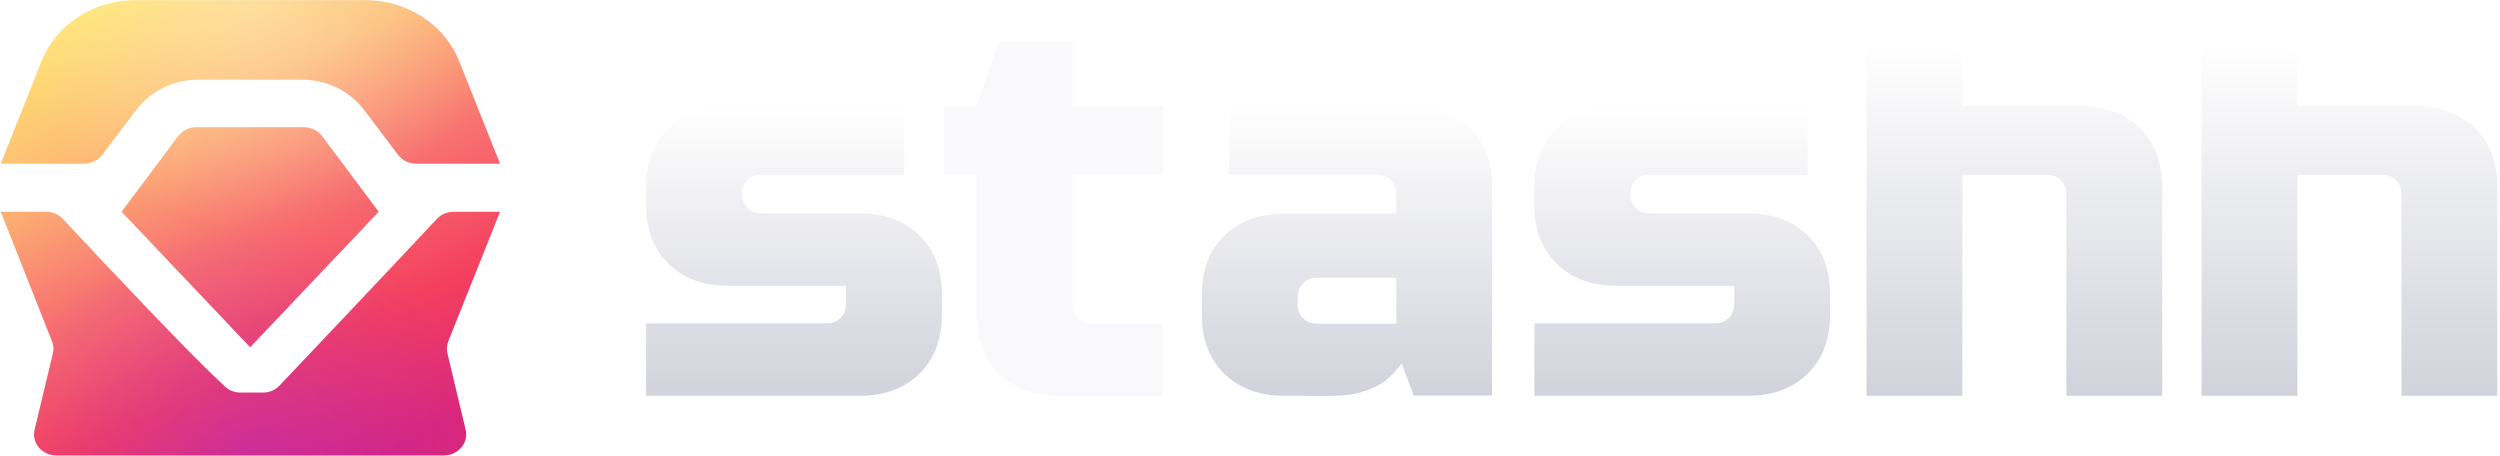
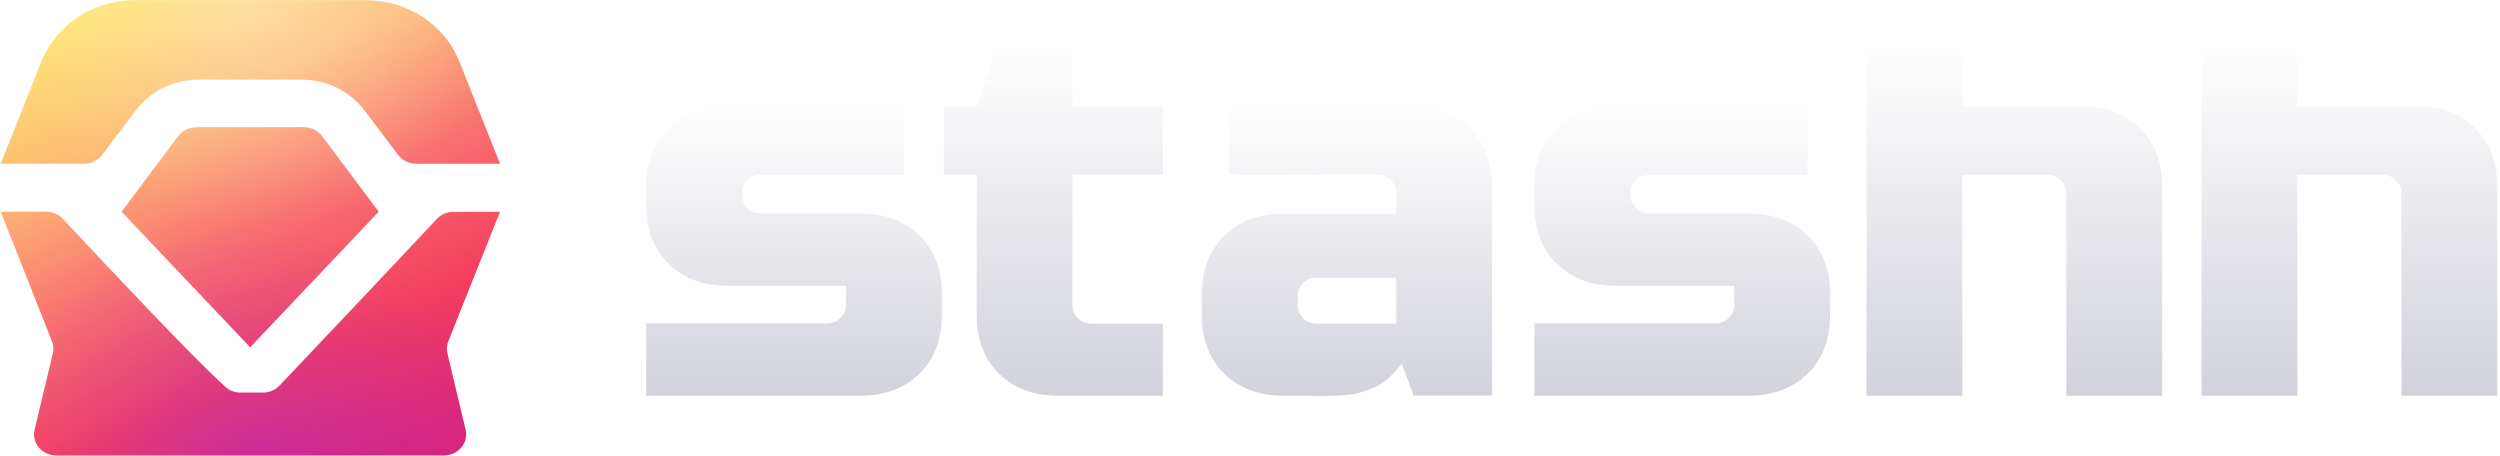
<svg xmlns="http://www.w3.org/2000/svg" width="5484" height="1000" viewBox="0 0 5484 1000" fill="none">
  <path d="M5428.73 280.877C5395.89 248.718 5352.25 232.638 5297.8 232.638H5039.56L5039.56 177.605V132.733C5039.56 120.967 5035.55 111.162 5027.54 103.318C5019.54 95.475 5009.53 91.553 4997.51 91.553H4829.36V868.091H5039.56V383.417H5225.73C5237.74 383.417 5247.75 387.307 5255.76 395.151C5263.77 402.995 5267.77 412.87 5267.77 424.636V868.091H5477.97V409.124C5477.97 355.786 5461.56 313.037 5428.73 280.877Z" fill="url(#paint0_linear_109_244)" />
  <path d="M4693.73 280.877C4660.9 248.718 4617.26 232.638 4562.81 232.638H4304.56L4304.56 177.605V132.733C4304.56 120.967 4300.56 111.162 4292.55 103.318C4284.54 95.475 4274.53 91.553 4262.52 91.553H4094.36V868.091H4304.56V383.417H4490.74C4502.75 383.417 4512.76 387.307 4520.77 395.151C4528.78 402.995 4532.78 412.87 4532.78 424.636V868.091H4742.98V409.124C4742.98 355.786 4726.57 313.037 4693.73 280.877Z" fill="url(#paint1_linear_109_244)" />
  <path d="M3365.77 709.245C3526.12 709.249 3667.01 709.249 3762.15 709.249C3774.16 709.249 3784.17 705.327 3792.18 697.483C3800.18 689.64 3804.19 679.835 3804.19 668.069V626.889H3545.94C3491.49 626.889 3447.85 610.809 3415.02 578.65C3382.19 546.49 3365.77 503.741 3365.77 450.403V409.223C3365.77 355.885 3382.19 313.136 3415.02 280.977C3447.85 248.817 3491.49 232.737 3545.94 232.737L3965.14 232.73V383.38H3618.01C3606 383.38 3595.99 386.728 3587.98 394.572C3579.97 402.415 3575.97 413.655 3575.97 425.421C3575.97 437.187 3579.97 448.442 3587.98 456.286C3595.99 464.13 3606 468.052 3618.01 468.052H3834.22C3888.67 468.052 3932.31 484.132 3965.14 516.291C3997.97 548.451 4014.39 591.2 4014.39 644.538V691.601C4014.39 744.939 3997.97 787.687 3965.14 819.847C3932.31 852.007 3888.67 868.087 3834.22 868.087C3688.37 868.093 3533.93 868.087 3365.77 868.087L3365.77 709.245Z" fill="url(#paint2_linear_109_244)" />
  <path d="M2918.69 709.943C2961.13 709.943 3006.79 709.943 3062.82 709.943V609.244H2888.66C2876.65 609.244 2866.64 613.166 2858.63 621.01C2850.62 628.853 2846.62 638.658 2846.62 650.424V668.763C2846.62 680.528 2850.62 690.333 2858.63 698.177C2866.64 706.021 2876.65 709.943 2888.66 709.943H2918.69ZM2696.48 233.551C2847.82 233.551 2973.66 231.93 3092.85 231.93C3147.3 231.93 3190.95 248.01 3223.78 280.169C3256.61 312.329 3273.02 355.078 3273.02 408.416V867.808H3101.06L3074.84 797.496C3051.47 826.657 3032.5 846.274 2992.47 858.04C2959.34 871.87 2885.86 868.09 2858.63 868.09H2816.59C2762.14 868.09 2718.5 852.01 2685.66 819.85C2652.83 787.691 2636.42 744.942 2636.42 691.604V645.231C2636.42 591.893 2652.83 549.144 2685.66 516.985C2718.5 484.825 2762.14 468.745 2816.59 468.745H3062.82V423.873C3062.82 412.108 3058.82 402.303 3050.81 394.459C3042.8 386.615 3032.8 382.693 3020.78 382.693C2968.73 382.693 2911.91 382.693 2847.82 383.18C2783.73 383.666 2733.69 383.18 2696.48 382.814V233.551Z" fill="url(#paint3_linear_109_244)" />
-   <path d="M2550.81 868.091C2474 868.091 2394.66 868.091 2322.59 868.091C2268.14 868.091 2224.49 852.011 2191.66 819.851C2158.83 787.692 2142.42 744.943 2142.42 691.605V382.815H2070.35V232.741H2142.42L2191.66 91.553H2352.62V232.741H2550.81V382.815H2352.62V668.764C2352.62 680.529 2356.62 690.334 2364.63 698.178C2372.64 706.022 2382.65 709.944 2394.66 709.944H2550.81V868.091Z" fill="#F9F9FB" />
-   <path d="M1417.39 709.249C1577.74 709.253 1718.63 709.253 1813.76 709.253C1825.78 709.253 1835.79 705.331 1843.79 697.487C1851.8 689.644 1855.8 679.839 1855.8 668.073V626.893H1597.56C1543.11 626.893 1499.46 610.813 1466.63 578.654C1433.8 546.494 1417.39 503.745 1417.39 450.407V409.227C1417.39 355.889 1433.8 313.14 1466.63 280.981C1499.46 248.821 1543.11 232.741 1597.56 232.741L1983.53 232.734V383.384H1669.63C1657.62 383.384 1647.61 386.732 1639.6 394.575C1631.59 402.419 1627.59 413.659 1627.59 425.425C1627.59 437.191 1631.59 448.446 1639.6 456.29C1647.61 464.134 1657.62 468.056 1669.63 468.056H1885.83C1940.28 468.056 1983.93 484.135 2016.76 516.295C2049.59 548.455 2066 591.204 2066 644.542V691.604C2066 744.942 2049.59 787.691 2016.76 819.851C1983.93 852.011 1940.28 868.09 1885.83 868.09C1739.98 868.097 1585.55 868.09 1417.39 868.09L1417.39 709.249Z" fill="url(#paint4_linear_109_244)" />
-   <path d="M266.694 464.451L548.71 761.716L830.726 464.451L706.701 298.665C697.516 286.386 682.558 279.081 666.603 279.081H430.818C414.863 279.081 399.905 286.386 390.719 298.665L266.694 464.451Z" fill="url(#paint5_linear_109_244)" />
-   <path d="M266.694 464.451L548.71 761.716L830.726 464.451L706.701 298.665C697.516 286.386 682.558 279.081 666.603 279.081H430.818C414.863 279.081 399.905 286.386 390.719 298.665L266.694 464.451Z" fill="url(#paint6_radial_109_244)" fill-opacity="0.36" />
+   <path d="M2550.81 868.091C2474 868.091 2394.66 868.091 2322.59 868.091C2268.14 868.091 2224.49 852.011 2191.66 819.851C2158.83 787.692 2142.42 744.943 2142.42 691.605V382.815H2070.35V232.741H2142.42L2191.66 91.553H2352.62V232.741H2550.81V382.815H2352.62V668.764C2352.62 680.529 2356.62 690.334 2364.63 698.178C2372.64 706.022 2382.65 709.944 2394.66 709.944H2550.81V868.091Z" fill="url(#paint4_linear_109_244)" />
+   <path d="M1417.39 709.249C1577.74 709.253 1718.63 709.253 1813.76 709.253C1825.78 709.253 1835.79 705.331 1843.79 697.487C1851.8 689.644 1855.8 679.839 1855.8 668.073V626.893H1597.56C1543.11 626.893 1499.46 610.813 1466.63 578.654C1433.8 546.494 1417.39 503.745 1417.39 450.407V409.227C1417.39 355.889 1433.8 313.14 1466.63 280.981C1499.46 248.821 1543.11 232.741 1597.56 232.741L1983.53 232.734V383.384H1669.63C1657.62 383.384 1647.61 386.732 1639.6 394.575C1631.59 402.419 1627.59 413.659 1627.59 425.425C1627.59 437.191 1631.59 448.446 1639.6 456.29C1647.61 464.134 1657.62 468.056 1669.63 468.056H1885.83C1940.28 468.056 1983.93 484.135 2016.76 516.295C2049.59 548.455 2066 591.204 2066 644.542V691.604C2066 744.942 2049.59 787.691 2016.76 819.851C1983.93 852.011 1940.28 868.09 1885.83 868.09C1739.98 868.097 1585.55 868.09 1417.39 868.09L1417.39 709.249Z" fill="url(#paint5_linear_109_244)" />
+   <path d="M266.694 464.451L548.71 761.716L830.726 464.451L706.701 298.665C697.516 286.386 682.558 279.081 666.603 279.081H430.818C414.863 279.081 399.905 286.386 390.719 298.665L266.694 464.451Z" fill="url(#paint6_linear_109_244)" />
  <path d="M266.694 464.451L548.71 761.716L830.726 464.451L706.701 298.665C697.516 286.386 682.558 279.081 666.603 279.081H430.818C414.863 279.081 399.905 286.386 390.719 298.665L266.694 464.451Z" fill="url(#paint7_radial_109_244)" fill-opacity="0.36" />
-   <path d="M1.594 464.451L114.103 748.857C117.422 757.248 118.077 766.367 115.986 775.102L75.858 942.773C68.952 971.631 92.269 999.068 123.7 999.068H973.554C1004.96 999.068 1028.28 971.665 1021.41 942.819L981.436 775.003C979.347 766.232 980.025 757.078 983.386 748.664L1096.85 464.661H994.93C980.838 464.661 967.434 470.361 958.116 480.312C833.1 613.828 663.356 792.978 613.145 845.934C603.845 855.742 590.604 861.28 576.637 861.28H527.469C515.005 861.28 503.037 856.895 494.148 848.672C413.631 774.188 249.328 599.307 137.786 480.071C128.474 470.116 115.101 464.451 101.009 464.451H1.594Z" fill="url(#paint8_linear_109_244)" />
-   <path d="M1.594 464.451L114.103 748.857C117.422 757.248 118.077 766.367 115.986 775.102L75.858 942.773C68.952 971.631 92.269 999.068 123.7 999.068H973.554C1004.96 999.068 1028.28 971.665 1021.41 942.819L981.436 775.003C979.347 766.232 980.025 757.078 983.386 748.664L1096.85 464.661H994.93C980.838 464.661 967.434 470.361 958.116 480.312C833.1 613.828 663.356 792.978 613.145 845.934C603.845 855.742 590.604 861.28 576.637 861.28H527.469C515.005 861.28 503.037 856.895 494.148 848.672C413.631 774.188 249.328 599.307 137.786 480.071C128.474 470.116 115.101 464.451 101.009 464.451H1.594Z" fill="url(#paint9_radial_109_244)" fill-opacity="0.36" />
+   <path d="M266.694 464.451L548.71 761.716L830.726 464.451L706.701 298.665C697.516 286.386 682.558 279.081 666.603 279.081H430.818C414.863 279.081 399.905 286.386 390.719 298.665L266.694 464.451Z" fill="url(#paint8_radial_109_244)" fill-opacity="0.36" />
+   <path d="M1.594 464.451L114.103 748.857C117.422 757.248 118.077 766.367 115.986 775.102L75.858 942.773C68.952 971.631 92.269 999.068 123.7 999.068H973.554C1004.96 999.068 1028.28 971.665 1021.41 942.819L981.436 775.003C979.347 766.232 980.025 757.078 983.386 748.664L1096.85 464.661H994.93C980.838 464.661 967.434 470.361 958.116 480.312C833.1 613.828 663.356 792.978 613.145 845.934C603.845 855.742 590.604 861.28 576.637 861.28H527.469C515.005 861.28 503.037 856.895 494.148 848.672C413.631 774.188 249.328 599.307 137.786 480.071C128.474 470.116 115.101 464.451 101.009 464.451H1.594Z" fill="url(#paint9_linear_109_244)" />
  <path d="M1.594 464.451L114.103 748.857C117.422 757.248 118.077 766.367 115.986 775.102L75.858 942.773C68.952 971.631 92.269 999.068 123.7 999.068H973.554C1004.96 999.068 1028.28 971.665 1021.41 942.819L981.436 775.003C979.347 766.232 980.025 757.078 983.386 748.664L1096.85 464.661H994.93C980.838 464.661 967.434 470.361 958.116 480.312C833.1 613.828 663.356 792.978 613.145 845.934C603.845 855.742 590.604 861.28 576.637 861.28H527.469C515.005 861.28 503.037 856.895 494.148 848.672C413.631 774.188 249.328 599.307 137.786 480.071C128.474 470.116 115.101 464.451 101.009 464.451H1.594Z" fill="url(#paint10_radial_109_244)" fill-opacity="0.36" />
-   <path d="M224.18 339.725C214.98 351.893 200.092 359.119 184.224 359.119H1.596L90.917 134.617C123.04 53.881 205.025 0.381 296.628 0.381H801.814C893.417 0.381 975.402 53.881 1007.52 134.617L1096.85 359.119H913.197C897.328 359.119 882.44 351.893 873.24 339.725L798.536 240.922C767.102 199.348 716.236 174.658 662.018 174.658H435.402C381.185 174.658 330.318 199.348 298.884 240.922L224.18 339.725Z" fill="url(#paint11_linear_109_244)" />
-   <path d="M224.18 339.725C214.98 351.893 200.092 359.119 184.224 359.119H1.596L90.917 134.617C123.04 53.881 205.025 0.381 296.628 0.381H801.814C893.417 0.381 975.402 53.881 1007.52 134.617L1096.85 359.119H913.197C897.328 359.119 882.44 351.893 873.24 339.725L798.536 240.922C767.102 199.348 716.236 174.658 662.018 174.658H435.402C381.185 174.658 330.318 199.348 298.884 240.922L224.18 339.725Z" fill="url(#paint12_radial_109_244)" fill-opacity="0.36" />
-   <path d="M224.18 339.725C214.98 351.893 200.092 359.119 184.224 359.119H1.596L90.917 134.617C123.04 53.881 205.025 0.381 296.628 0.381H801.814C893.417 0.381 975.402 53.881 1007.52 134.617L1096.85 359.119H913.197C897.328 359.119 882.44 351.893 873.24 339.725L798.536 240.922C767.102 199.348 716.236 174.658 662.018 174.658H435.402C381.185 174.658 330.318 199.348 298.884 240.922L224.18 339.725Z" fill="url(#paint13_radial_109_244)" fill-opacity="0.36" />
+   <path d="M1.594 464.451L114.103 748.857C117.422 757.248 118.077 766.367 115.986 775.102L75.858 942.773C68.952 971.631 92.269 999.068 123.7 999.068H973.554C1004.96 999.068 1028.28 971.665 1021.41 942.819L981.436 775.003C979.347 766.232 980.025 757.078 983.386 748.664L1096.85 464.661H994.93C980.838 464.661 967.434 470.361 958.116 480.312C833.1 613.828 663.356 792.978 613.145 845.934C603.845 855.742 590.604 861.28 576.637 861.28H527.469C515.005 861.28 503.037 856.895 494.148 848.672C413.631 774.188 249.328 599.307 137.786 480.071C128.474 470.116 115.101 464.451 101.009 464.451H1.594Z" fill="url(#paint11_radial_109_244)" fill-opacity="0.36" />
+   <path d="M224.18 339.725C214.98 351.893 200.092 359.119 184.224 359.119H1.596L90.917 134.617C123.04 53.881 205.025 0.381 296.628 0.381H801.814C893.417 0.381 975.402 53.881 1007.52 134.617L1096.85 359.119H913.197C897.328 359.119 882.441 351.893 873.24 339.725L798.536 240.922C767.102 199.348 716.236 174.658 662.018 174.658H435.402C381.185 174.658 330.318 199.348 298.884 240.922L224.18 339.725Z" fill="url(#paint12_linear_109_244)" />
+   <path d="M224.18 339.725C214.98 351.893 200.092 359.119 184.224 359.119H1.596L90.917 134.617C123.04 53.881 205.025 0.381 296.628 0.381H801.814C893.417 0.381 975.402 53.881 1007.52 134.617L1096.85 359.119H913.197C897.328 359.119 882.441 351.893 873.24 339.725L798.536 240.922C767.102 199.348 716.236 174.658 662.018 174.658H435.402C381.185 174.658 330.318 199.348 298.884 240.922L224.18 339.725Z" fill="url(#paint13_radial_109_244)" fill-opacity="0.36" />
+   <path d="M224.18 339.725C214.98 351.893 200.092 359.119 184.224 359.119H1.596L90.917 134.617C123.04 53.881 205.025 0.381 296.628 0.381H801.814C893.417 0.381 975.402 53.881 1007.52 134.617L1096.85 359.119H913.197C897.328 359.119 882.441 351.893 873.24 339.725L798.536 240.922C767.102 199.348 716.236 174.658 662.018 174.658H435.402C381.185 174.658 330.318 199.348 298.884 240.922L224.18 339.725Z" fill="url(#paint14_radial_109_244)" fill-opacity="0.36" />
  <defs>
    <linearGradient id="paint0_linear_109_244" x1="5153.66" y1="91.553" x2="5153.66" y2="868.091" gradientUnits="userSpaceOnUse">
      <stop stop-color="white" />
      <stop offset="1" stop-color="#D1D2DB" />
    </linearGradient>
    <linearGradient id="paint1_linear_109_244" x1="4418.67" y1="91.553" x2="4418.67" y2="868.091" gradientUnits="userSpaceOnUse">
      <stop stop-color="white" />
      <stop offset="1" stop-color="#D1D2DB" />
    </linearGradient>
    <linearGradient id="paint2_linear_109_244" x1="3690.08" y1="232.73" x2="3690.08" y2="868.089" gradientUnits="userSpaceOnUse">
      <stop stop-color="white" />
      <stop offset="1" stop-color="#D1D2DB" />
    </linearGradient>
    <linearGradient id="paint3_linear_109_244" x1="2954.72" y1="231.93" x2="2954.72" y2="868.562" gradientUnits="userSpaceOnUse">
      <stop stop-color="white" />
      <stop offset="1" stop-color="#D1D2DB" />
    </linearGradient>
-     <linearGradient id="paint4_linear_109_244" x1="1741.7" y1="232.734" x2="1741.7" y2="868.093" gradientUnits="userSpaceOnUse">
+     <linearGradient id="paint4_linear_109_244" x1="2310.58" y1="91.553" x2="2310.58" y2="868.091" gradientUnits="userSpaceOnUse">
      <stop stop-color="white" />
      <stop offset="1" stop-color="#D1D2DB" />
    </linearGradient>
-     <linearGradient id="paint5_linear_109_244" x1="261.394" y1="0.381" x2="737.871" y2="1038.88" gradientUnits="userSpaceOnUse">
+     <linearGradient id="paint5_linear_109_244" x1="1741.7" y1="232.734" x2="1741.7" y2="868.093" gradientUnits="userSpaceOnUse">
+       <stop stop-color="white" />
+       <stop offset="1" stop-color="#D1D2DB" />
+     </linearGradient>
+     <linearGradient id="paint6_linear_109_244" x1="261.394" y1="0.381" x2="737.871" y2="1038.88" gradientUnits="userSpaceOnUse">
      <stop stop-color="#FEE272" />
      <stop offset="0.25" stop-color="#FDBA74" />
      <stop offset="0.505" stop-color="#F87171" />
      <stop offset="0.755" stop-color="#F43F5E" />
      <stop offset="1" stop-color="#DB2777" />
    </linearGradient>
-     <radialGradient id="paint6_radial_109_244" cx="0" cy="0" r="1" gradientUnits="userSpaceOnUse" gradientTransform="translate(549.22 999.068) rotate(-90) scale(499.344 547.626)">
+     <radialGradient id="paint7_radial_109_244" cx="0" cy="0" r="1" gradientUnits="userSpaceOnUse" gradientTransform="translate(549.22 999.068) rotate(-90) scale(499.344 547.626)">
      <stop stop-color="#9E26E8" />
      <stop offset="1" stop-color="#9E26E8" stop-opacity="0" />
    </radialGradient>
-     <radialGradient id="paint7_radial_109_244" cx="0" cy="0" r="1" gradientUnits="userSpaceOnUse" gradientTransform="translate(549.22 0.380859) rotate(90) scale(499.344 547.626)">
+     <radialGradient id="paint8_radial_109_244" cx="0" cy="0" r="1" gradientUnits="userSpaceOnUse" gradientTransform="translate(549.22 0.380859) rotate(90) scale(499.344 547.626)">
      <stop stop-color="#FFFBEB" />
      <stop offset="1" stop-color="#FFFBEB" stop-opacity="0" />
    </radialGradient>
-     <linearGradient id="paint8_linear_109_244" x1="261.394" y1="0.381" x2="737.871" y2="1038.88" gradientUnits="userSpaceOnUse">
+     <linearGradient id="paint9_linear_109_244" x1="261.394" y1="0.381" x2="737.871" y2="1038.88" gradientUnits="userSpaceOnUse">
      <stop stop-color="#FEE272" />
      <stop offset="0.25" stop-color="#FDBA74" />
      <stop offset="0.505" stop-color="#F87171" />
      <stop offset="0.755" stop-color="#F43F5E" />
      <stop offset="1" stop-color="#DB2777" />
    </linearGradient>
-     <radialGradient id="paint9_radial_109_244" cx="0" cy="0" r="1" gradientUnits="userSpaceOnUse" gradientTransform="translate(549.22 999.068) rotate(-90) scale(499.344 547.626)">
+     <radialGradient id="paint10_radial_109_244" cx="0" cy="0" r="1" gradientUnits="userSpaceOnUse" gradientTransform="translate(549.22 999.068) rotate(-90) scale(499.344 547.626)">
      <stop stop-color="#9E26E8" />
      <stop offset="1" stop-color="#9E26E8" stop-opacity="0" />
    </radialGradient>
-     <radialGradient id="paint10_radial_109_244" cx="0" cy="0" r="1" gradientUnits="userSpaceOnUse" gradientTransform="translate(549.22 0.380859) rotate(90) scale(499.344 547.626)">
+     <radialGradient id="paint11_radial_109_244" cx="0" cy="0" r="1" gradientUnits="userSpaceOnUse" gradientTransform="translate(549.22 0.380859) rotate(90) scale(499.344 547.626)">
      <stop stop-color="#FFFBEB" />
      <stop offset="1" stop-color="#FFFBEB" stop-opacity="0" />
    </radialGradient>
-     <linearGradient id="paint11_linear_109_244" x1="261.394" y1="0.381" x2="737.871" y2="1038.88" gradientUnits="userSpaceOnUse">
+     <linearGradient id="paint12_linear_109_244" x1="261.394" y1="0.381" x2="737.871" y2="1038.88" gradientUnits="userSpaceOnUse">
      <stop stop-color="#FEE272" />
      <stop offset="0.25" stop-color="#FDBA74" />
      <stop offset="0.505" stop-color="#F87171" />
      <stop offset="0.755" stop-color="#F43F5E" />
      <stop offset="1" stop-color="#DB2777" />
    </linearGradient>
-     <radialGradient id="paint12_radial_109_244" cx="0" cy="0" r="1" gradientUnits="userSpaceOnUse" gradientTransform="translate(549.22 999.068) rotate(-90) scale(499.344 547.626)">
+     <radialGradient id="paint13_radial_109_244" cx="0" cy="0" r="1" gradientUnits="userSpaceOnUse" gradientTransform="translate(549.22 999.068) rotate(-90) scale(499.344 547.626)">
      <stop stop-color="#9E26E8" />
      <stop offset="1" stop-color="#9E26E8" stop-opacity="0" />
    </radialGradient>
-     <radialGradient id="paint13_radial_109_244" cx="0" cy="0" r="1" gradientUnits="userSpaceOnUse" gradientTransform="translate(549.22 0.380859) rotate(90) scale(499.344 547.626)">
+     <radialGradient id="paint14_radial_109_244" cx="0" cy="0" r="1" gradientUnits="userSpaceOnUse" gradientTransform="translate(549.22 0.380859) rotate(90) scale(499.344 547.626)">
      <stop stop-color="#FFFBEB" />
      <stop offset="1" stop-color="#FFFBEB" stop-opacity="0" />
    </radialGradient>
  </defs>
</svg>
